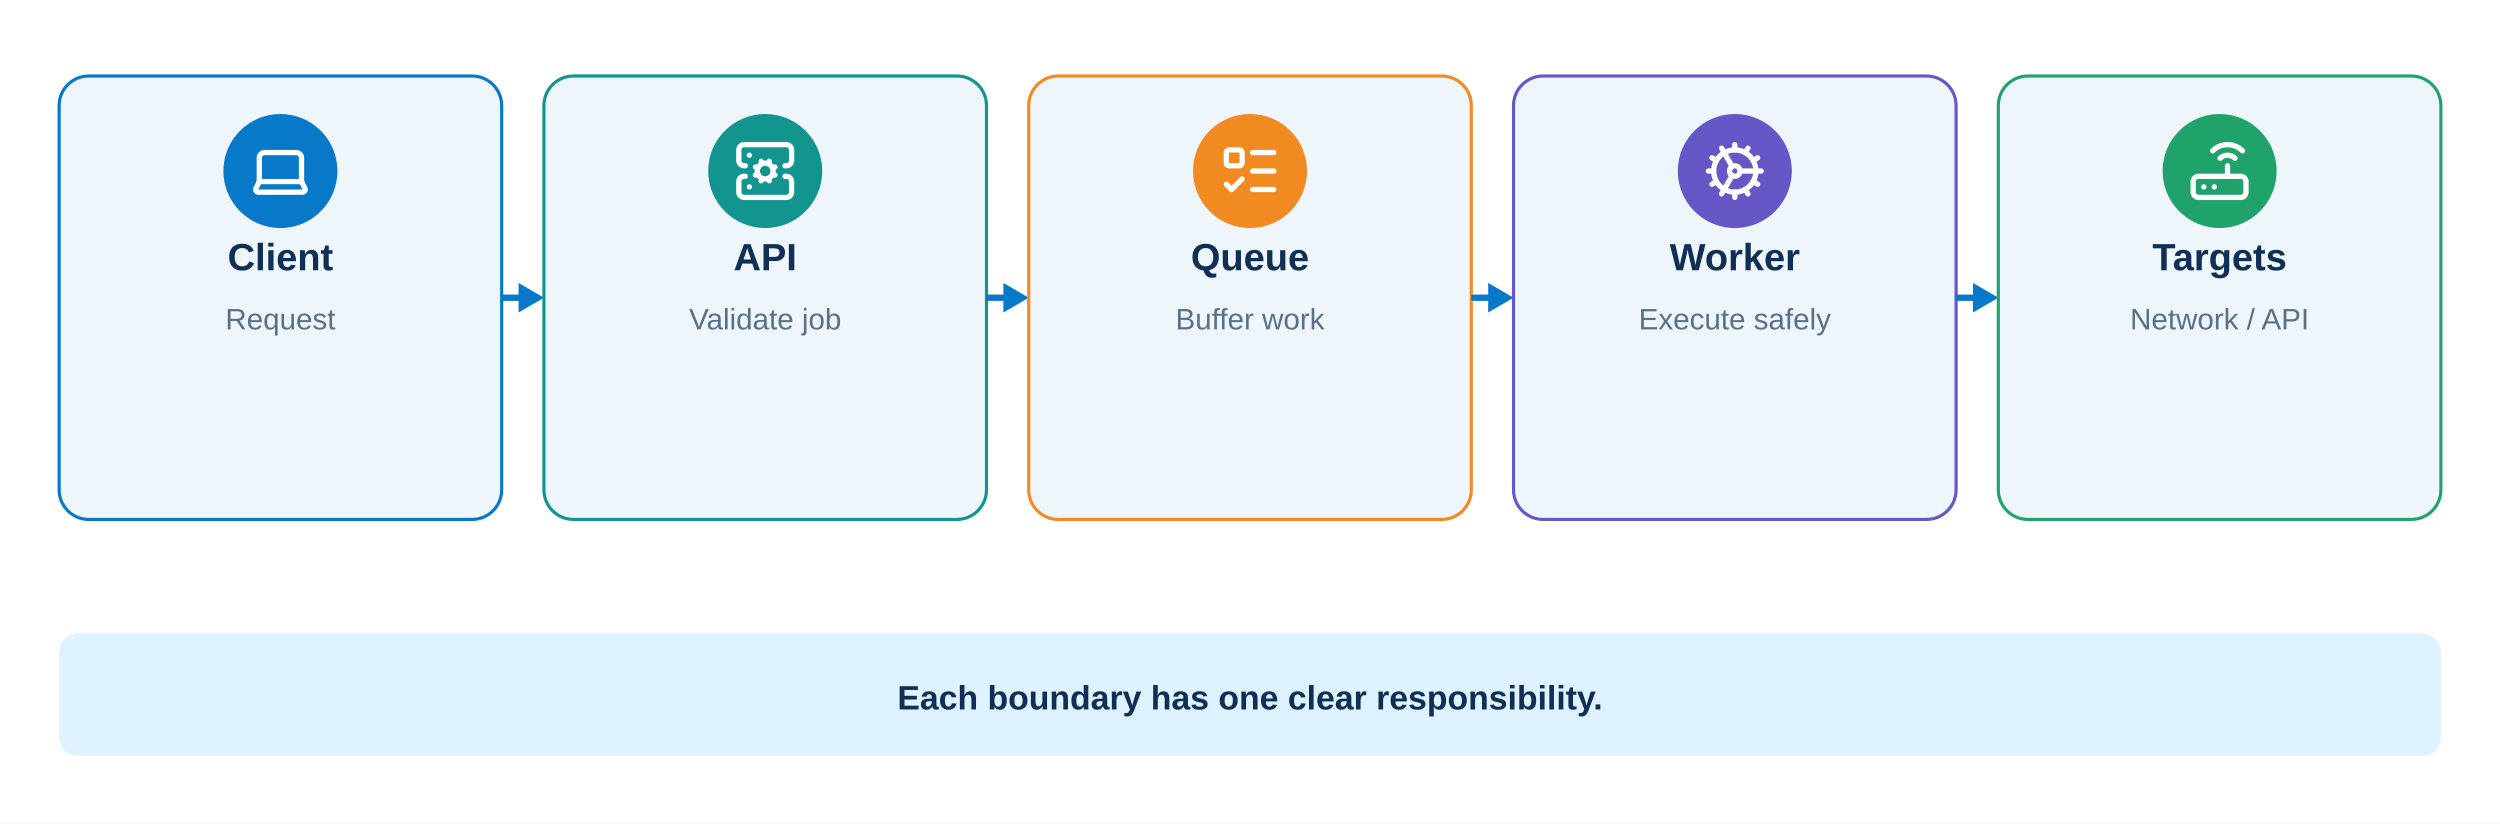
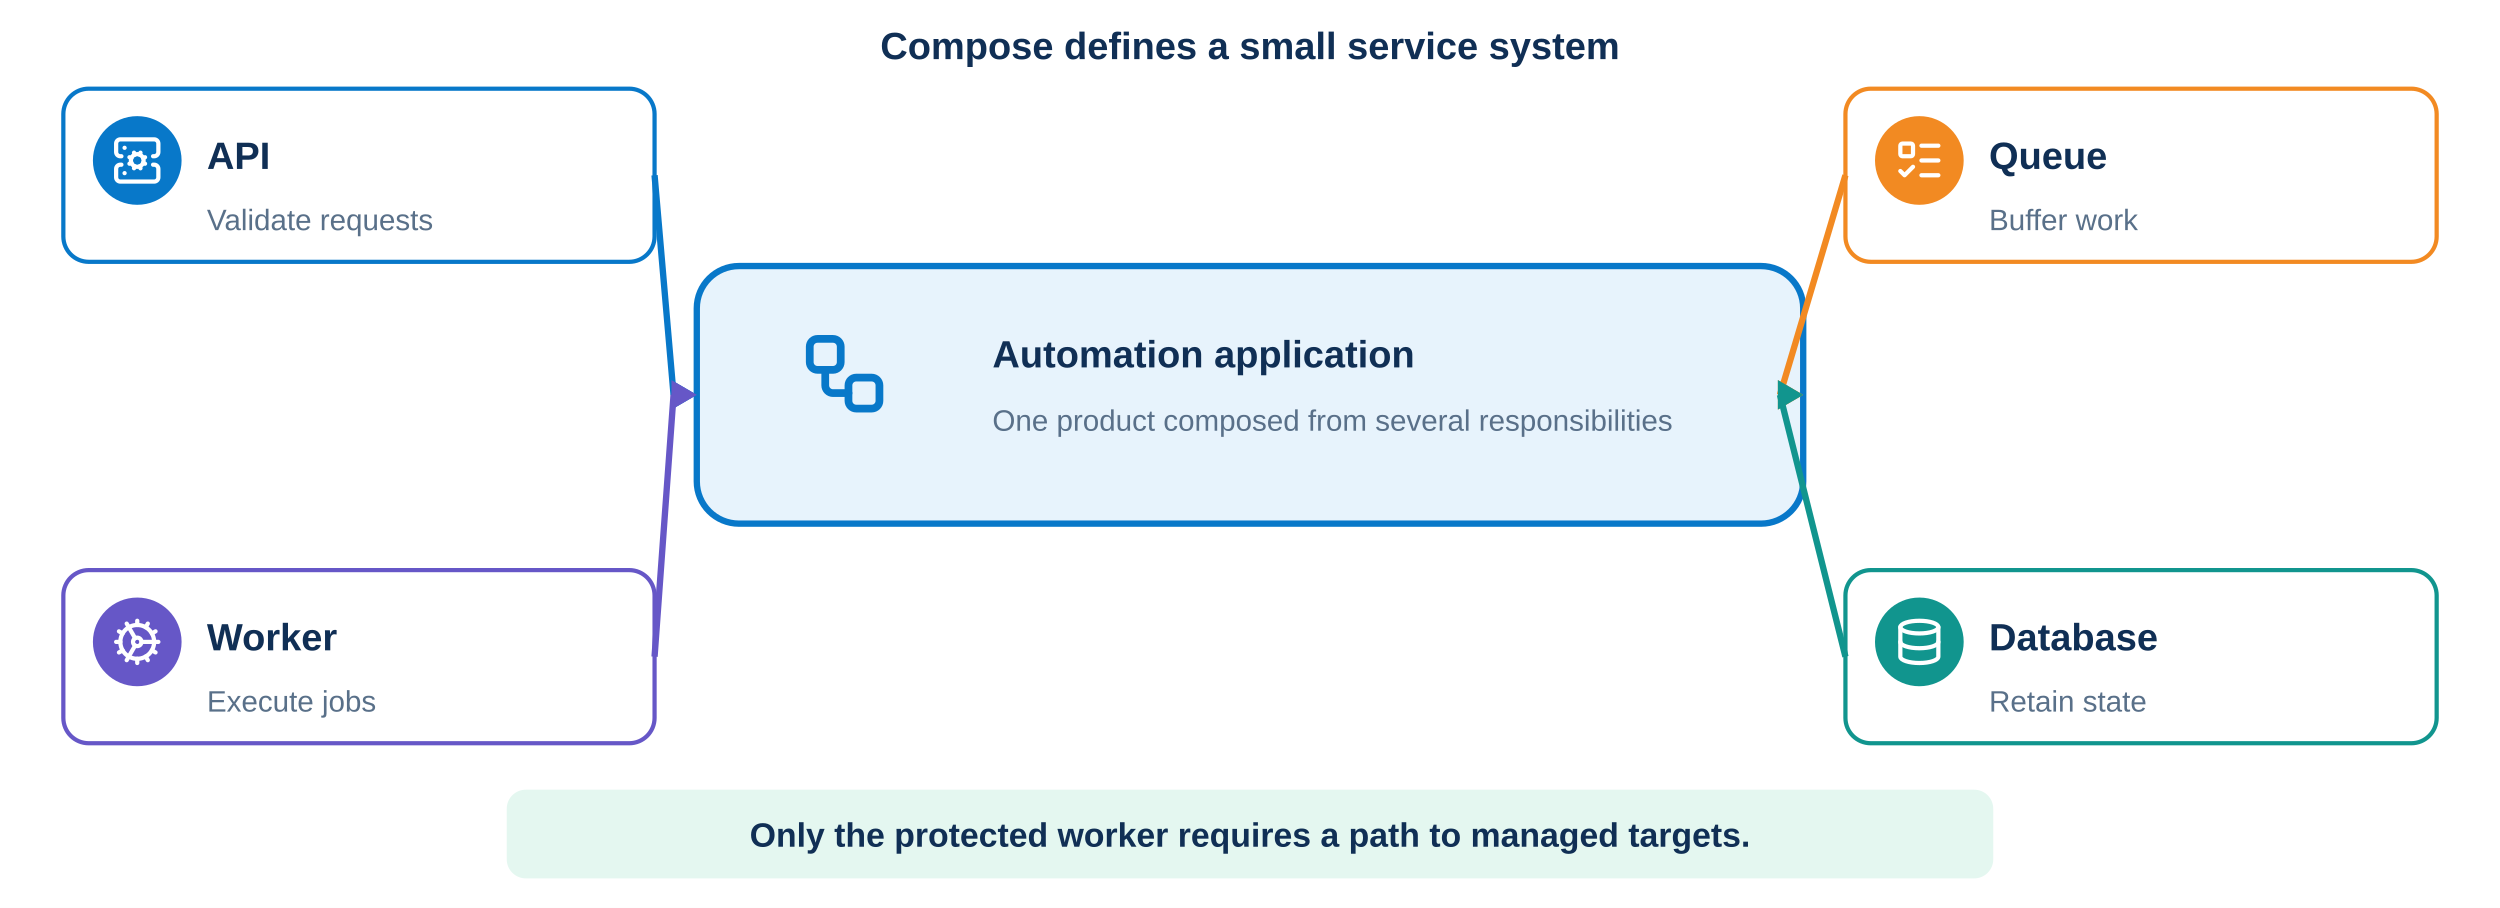
- <svg xmlns="http://www.w3.org/2000/svg" width="1184" height="390" viewBox="0 0 1184 390">
+ <svg xmlns="http://www.w3.org/2000/svg" width="1184" height="430" viewBox="0 0 1184 430">
  <rect width="100%" height="100%" fill="white" />
  <style>.label{font:700 18px Arial,sans-serif;fill:#102f55}.sub{font:400 14px Arial,sans-serif;fill:#597089}.band{font:700 16px Arial,sans-serif;fill:#102f55}.small{font:600 14px Arial,sans-serif;fill:#102f55}</style>
-   <rect x="28" y="36" width="209.6" height="210" rx="14" fill="#eef6fc" stroke="#0878c9" stroke-width="1.5" />
-   <circle cx="132.8" cy="81" r="27" fill="#0878c9" />
-   <g transform="translate(117.8 66) scale(1.25)" fill="none" stroke="#ffffff" stroke-width="2" stroke-linecap="round" stroke-linejoin="round">
-     <path d="M18 5a2 2 0 0 1 2 2v8.526a2 2 0 0 0 .212.897l1.068 2.127a1 1 0 0 1-.9 1.45H3.62a1 1 0 0 1-.9-1.45l1.068-2.127A2 2 0 0 0 4 15.526V7a2 2 0 0 1 2-2z" />
-     <path d="M20.054 15.987H3.946" />
+   <rect x="330" y="126" width="524" height="122" rx="20" fill="#e7f3fc" stroke="#0878c9" stroke-width="3" />
+   <g transform="translate(378 155) scale(1.833333)" fill="none" stroke="#0878c9" stroke-width="2" stroke-linecap="round" stroke-linejoin="round">
+     <rect width="8" height="8" x="3" y="3" rx="2" />
+     <path d="M7 11v4a2 2 0 0 0 2 2h4" />
+     <rect width="8" height="8" x="13" y="13" rx="2" />
  </g>
-   <text x="132.8" y="128" text-anchor="middle" class="label">Client</text>
-   <text x="132.8" y="156" text-anchor="middle" class="sub">Request</text>
-   <line x1="237.6" y1="141" x2="246.6" y2="141" stroke="#0878c9" stroke-width="3" />
-   <path d="M245.6 134 L257.6 141 L245.6 148Z" fill="#0878c9" />
-   <rect x="257.6" y="36" width="209.6" height="210" rx="14" fill="#eef6fc" stroke="#11958e" stroke-width="1.5" />
-   <circle cx="362.4" cy="81" r="27" fill="#11958e" />
-   <g transform="translate(347.4 66) scale(1.25)" fill="none" stroke="#ffffff" stroke-width="2" stroke-linecap="round" stroke-linejoin="round">
+   <text x="470" y="174" text-anchor="start" class="label">Automation application</text>
+   <text x="470" y="204" text-anchor="start" class="sub">One product composed from several responsibilities</text>
+   <rect x="30" y="42" width="280" height="82" rx="12" fill="#ffffff" stroke="#0878c9" stroke-width="2" />
+   <circle cx="65" cy="76" r="21" fill="#0878c9" />
+   <g transform="translate(53 64) scale(1)" fill="none" stroke="#ffffff" stroke-width="2" stroke-linecap="round" stroke-linejoin="round">
    <path d="m10.852 14.772-.383.923" />
    <path d="M13.148 14.772a3 3 0 1 0-2.296-5.544l-.383-.923" />
    <path d="m13.148 9.228.383-.923" />
    <path d="m13.53 15.696-.382-.924a3 3 0 1 1-2.296-5.544" />
    <path d="m14.772 10.852.923-.383" />
    <path d="m14.772 13.148.923.383" />
    <path d="M4.5 10H4a2 2 0 0 1-2-2V4a2 2 0 0 1 2-2h16a2 2 0 0 1 2 2v4a2 2 0 0 1-2 2h-.5" />
    <path d="M4.5 14H4a2 2 0 0 0-2 2v4a2 2 0 0 0 2 2h16a2 2 0 0 0 2-2v-4a2 2 0 0 0-2-2h-.5" />
    <path d="M6 18h.01" />
    <path d="M6 6h.01" />
    <path d="m9.228 10.852-.923-.383" />
    <path d="m9.228 13.148-.923.383" />
  </g>
-   <text x="362.4" y="128" text-anchor="middle" class="label">API</text>
-   <text x="362.4" y="156" text-anchor="middle" class="sub">Validate job</text>
-   <line x1="467.2" y1="141" x2="476.2" y2="141" stroke="#0878c9" stroke-width="3" />
-   <path d="M475.2 134 L487.2 141 L475.2 148Z" fill="#0878c9" />
-   <rect x="487.2" y="36" width="209.6" height="210" rx="14" fill="#eef6fc" stroke="#f28a22" stroke-width="1.5" />
-   <circle cx="592" cy="81" r="27" fill="#f28a22" />
-   <g transform="translate(577 66) scale(1.25)" fill="none" stroke="#ffffff" stroke-width="2" stroke-linecap="round" stroke-linejoin="round">
+   <text x="98" y="80" text-anchor="start" class="label">API</text>
+   <text x="98" y="109" text-anchor="start" class="sub">Validate requests</text>
+   <line x1="310" y1="83" x2="319" y2="187" stroke="#0878c9" stroke-width="3" />
+   <path d="M318 180 L330 187 L318 194Z" fill="#0878c9" />
+   <rect x="874" y="42" width="280" height="82" rx="12" fill="#ffffff" stroke="#f28a22" stroke-width="2" />
+   <circle cx="909" cy="76" r="21" fill="#f28a22" />
+   <g transform="translate(897 64) scale(1)" fill="none" stroke="#ffffff" stroke-width="2" stroke-linecap="round" stroke-linejoin="round">
    <path d="M13 5h8" />
    <path d="M13 12h8" />
    <path d="M13 19h8" />
    <path d="m3 17 2 2 4-4" />
    <rect x="3" y="4" width="6" height="6" rx="1" />
  </g>
-   <text x="592" y="128" text-anchor="middle" class="label">Queue</text>
-   <text x="592" y="156" text-anchor="middle" class="sub">Buffer work</text>
-   <line x1="696.8" y1="141" x2="705.8" y2="141" stroke="#0878c9" stroke-width="3" />
-   <path d="M704.8 134 L716.8 141 L704.8 148Z" fill="#0878c9" />
-   <rect x="716.8" y="36" width="209.6" height="210" rx="14" fill="#eef6fc" stroke="#6657c7" stroke-width="1.5" />
-   <circle cx="821.6" cy="81" r="27" fill="#6657c7" />
-   <g transform="translate(806.6 66) scale(1.25)" fill="none" stroke="#ffffff" stroke-width="2" stroke-linecap="round" stroke-linejoin="round">
+   <text x="942" y="80" text-anchor="start" class="label">Queue</text>
+   <text x="942" y="109" text-anchor="start" class="sub">Buffer work</text>
+   <line x1="874" y1="83" x2="843" y2="187" stroke="#f28a22" stroke-width="3" />
+   <path d="M842 180 L854 187 L842 194Z" fill="#f28a22" />
+   <rect x="30" y="270" width="280" height="82" rx="12" fill="#ffffff" stroke="#6657c7" stroke-width="2" />
+   <circle cx="65" cy="304" r="21" fill="#6657c7" />
+   <g transform="translate(53 292) scale(1)" fill="none" stroke="#ffffff" stroke-width="2" stroke-linecap="round" stroke-linejoin="round">
    <path d="M11 10.27 7 3.34" />
    <path d="m11 13.73-4 6.93" />
    <path d="M12 22v-2" />
    <path d="M12 2v2" />
    <path d="M14 12h8" />
    <path d="m17 20.66-1-1.73" />
    <path d="m17 3.34-1 1.73" />
    <path d="M2 12h2" />
    <path d="m20.66 17-1.73-1" />
    <path d="m20.66 7-1.73 1" />
    <path d="m3.34 17 1.73-1" />
    <path d="m3.34 7 1.73 1" />
    <circle cx="12" cy="12" r="2" />
    <circle cx="12" cy="12" r="8" />
  </g>
-   <text x="821.6" y="128" text-anchor="middle" class="label">Worker</text>
-   <text x="821.6" y="156" text-anchor="middle" class="sub">Execute safely</text>
-   <line x1="926.4" y1="141" x2="935.4" y2="141" stroke="#0878c9" stroke-width="3" />
-   <path d="M934.4 134 L946.4 141 L934.4 148Z" fill="#0878c9" />
-   <rect x="946.4" y="36" width="209.6" height="210" rx="14" fill="#eef6fc" stroke="#20a36a" stroke-width="1.5" />
-   <circle cx="1051.2" cy="81" r="27" fill="#20a36a" />
-   <g transform="translate(1036.2 66) scale(1.25)" fill="none" stroke="#ffffff" stroke-width="2" stroke-linecap="round" stroke-linejoin="round">
-     <rect width="20" height="8" x="2" y="14" rx="2" />
-     <path d="M6.01 18H6" />
-     <path d="M10.01 18H10" />
-     <path d="M15 10v4" />
-     <path d="M17.84 7.17a4 4 0 0 0-5.66 0" />
-     <path d="M20.66 4.34a8 8 0 0 0-11.31 0" />
+   <text x="98" y="308" text-anchor="start" class="label">Worker</text>
+   <text x="98" y="337" text-anchor="start" class="sub">Execute jobs</text>
+   <line x1="310" y1="311" x2="319" y2="187" stroke="#6657c7" stroke-width="3" />
+   <path d="M318 180 L330 187 L318 194Z" fill="#6657c7" />
+   <rect x="874" y="270" width="280" height="82" rx="12" fill="#ffffff" stroke="#11958e" stroke-width="2" />
+   <circle cx="909" cy="304" r="21" fill="#11958e" />
+   <g transform="translate(897 292) scale(1)" fill="none" stroke="#ffffff" stroke-width="2" stroke-linecap="round" stroke-linejoin="round">
+     <ellipse cx="12" cy="5" rx="9" ry="3" />
+     <path d="M3 5V19A9 3 0 0 0 21 19V5" />
+     <path d="M3 12A9 3 0 0 0 21 12" />
  </g>
-   <text x="1051.2" y="128" text-anchor="middle" class="label">Targets</text>
-   <text x="1051.2" y="156" text-anchor="middle" class="sub">Network / API</text>
-   <rect x="28" y="300" width="1128" height="58" rx="9" fill="#dff2ff" />
-   <text x="592" y="336" text-anchor="middle" class="band">Each boundary has one clear responsibility.</text>
+   <text x="942" y="308" text-anchor="start" class="label">Database</text>
+   <text x="942" y="337" text-anchor="start" class="sub">Retain state</text>
+   <line x1="874" y1="311" x2="843" y2="187" stroke="#11958e" stroke-width="3" />
+   <path d="M842 180 L854 187 L842 194Z" fill="#11958e" />
+   <text x="592" y="28" text-anchor="middle" class="label">Compose defines a small service system</text>
+   <rect x="240" y="374" width="704" height="42" rx="9" fill="#e4f7f0" />
+   <text x="592" y="401" text-anchor="middle" class="band">Only the protected worker requires a path to managed targets.</text>
</svg>
